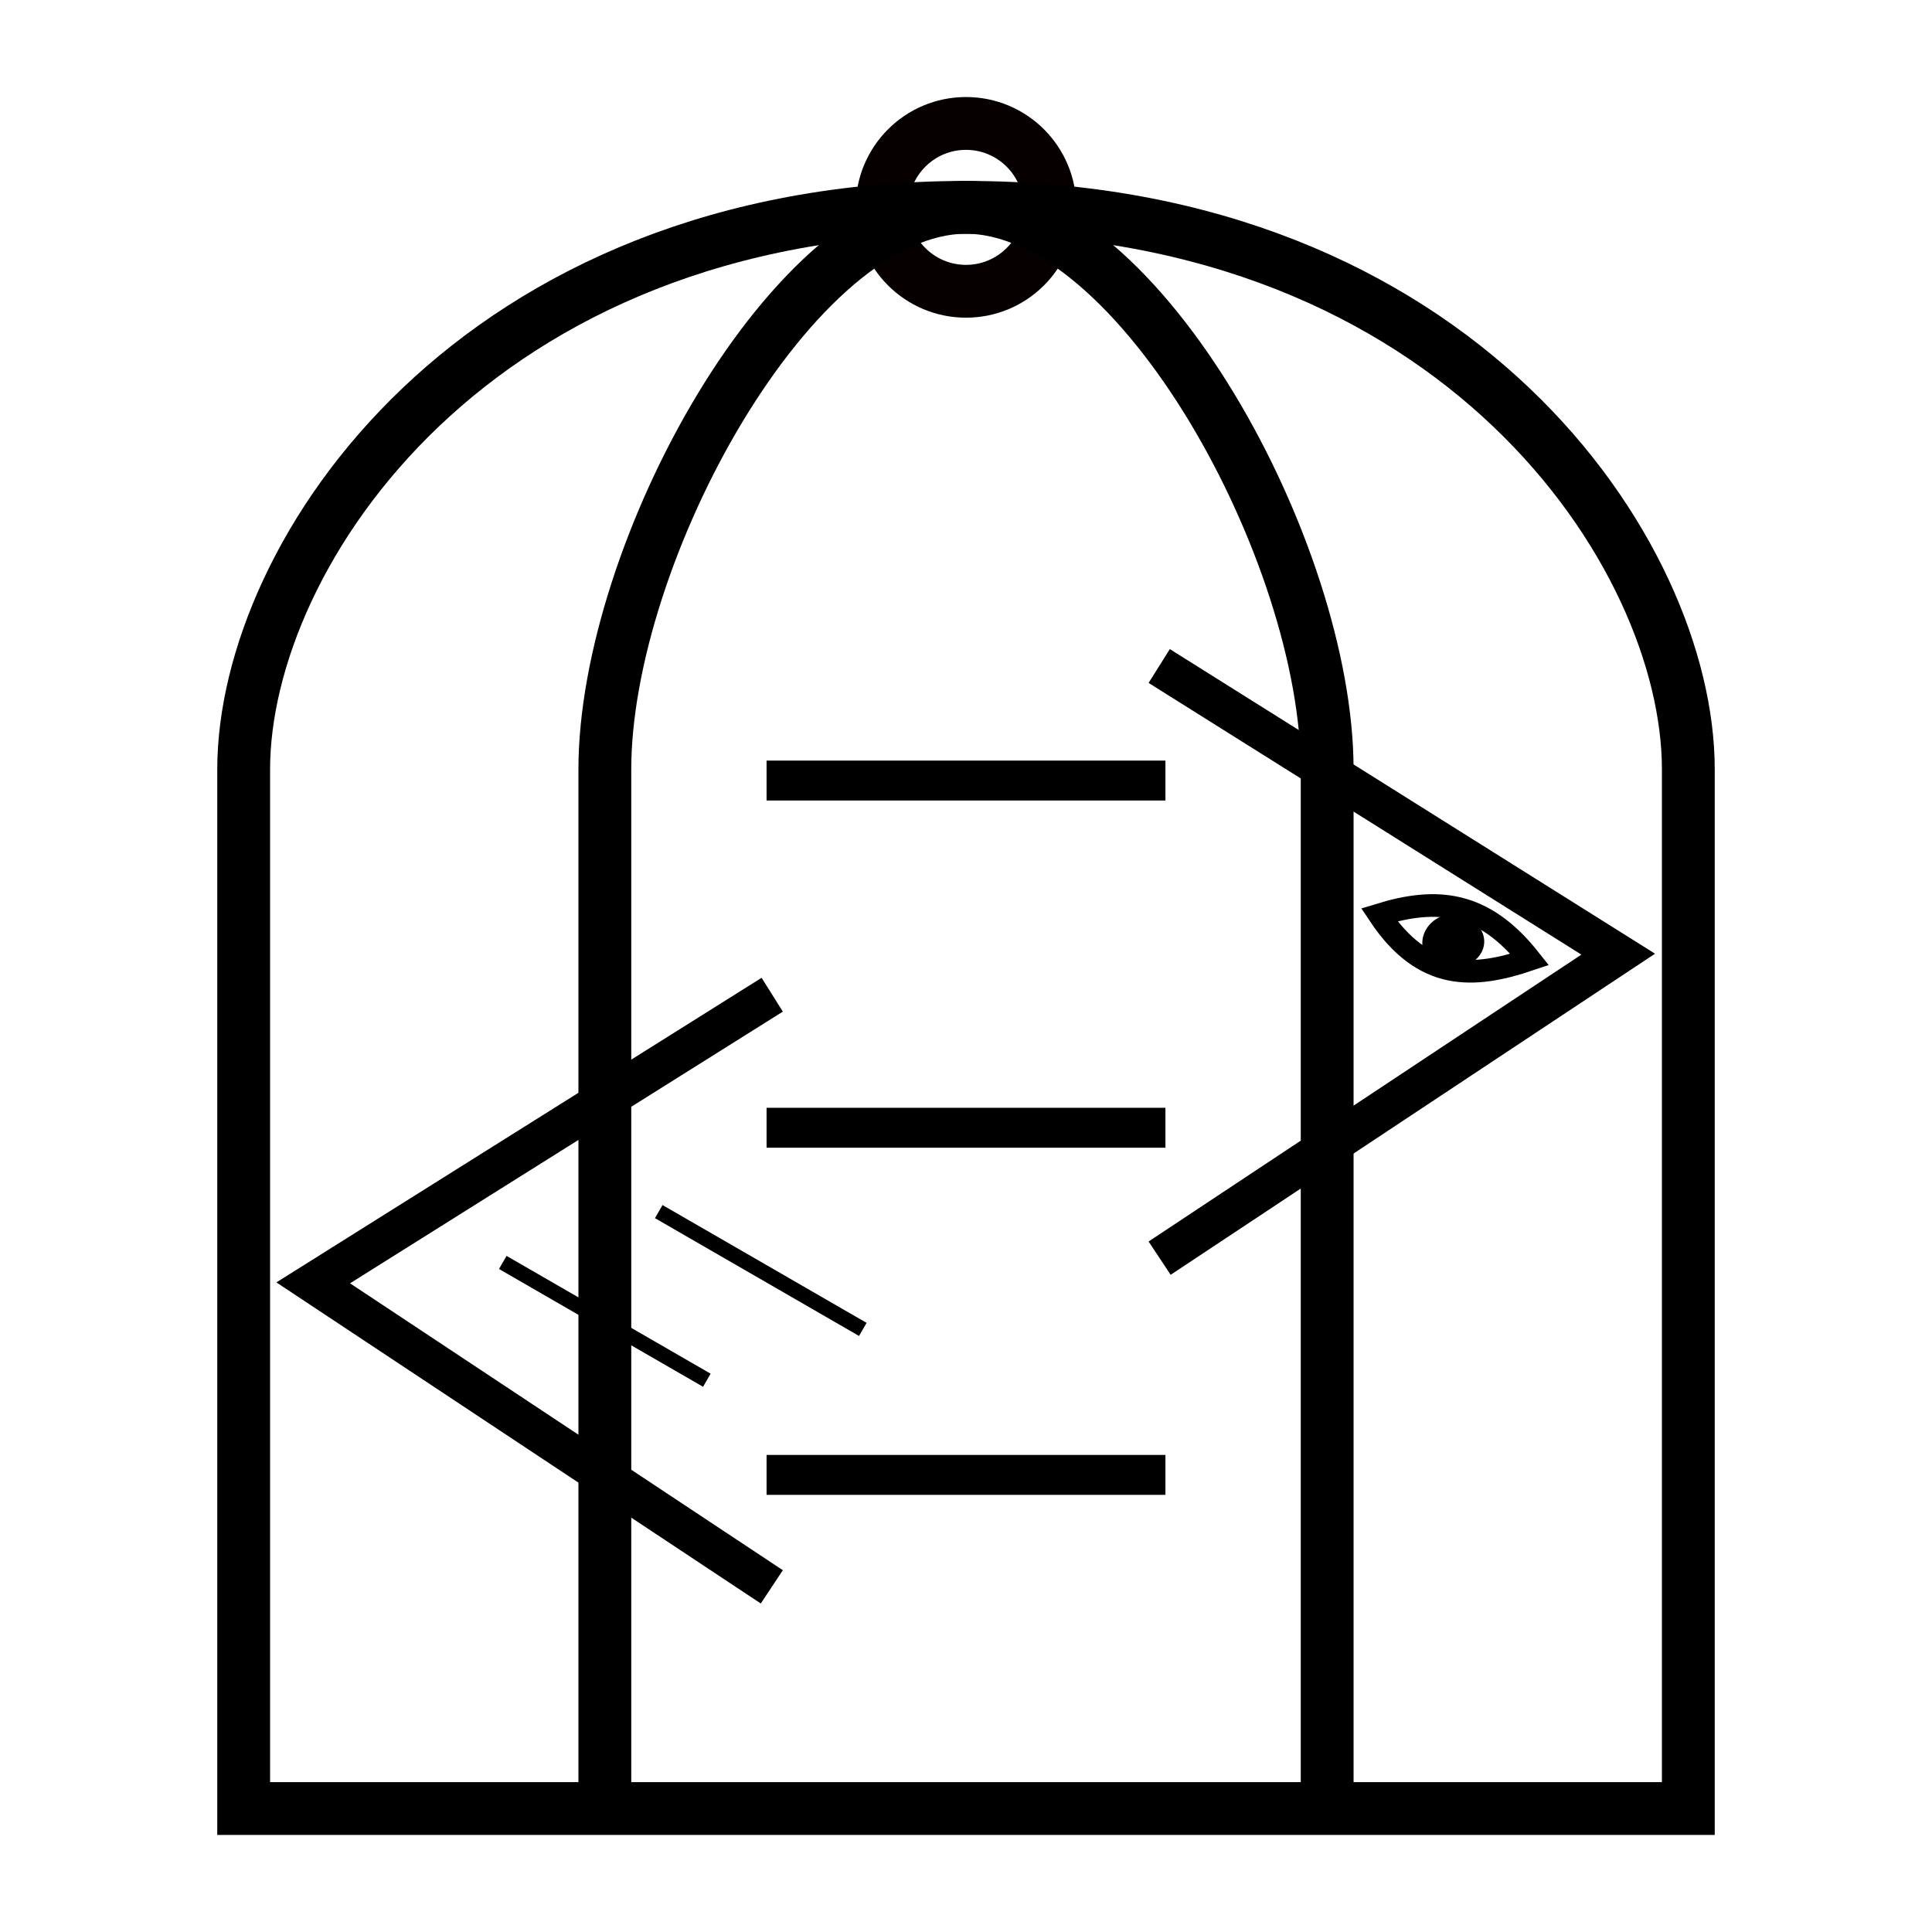
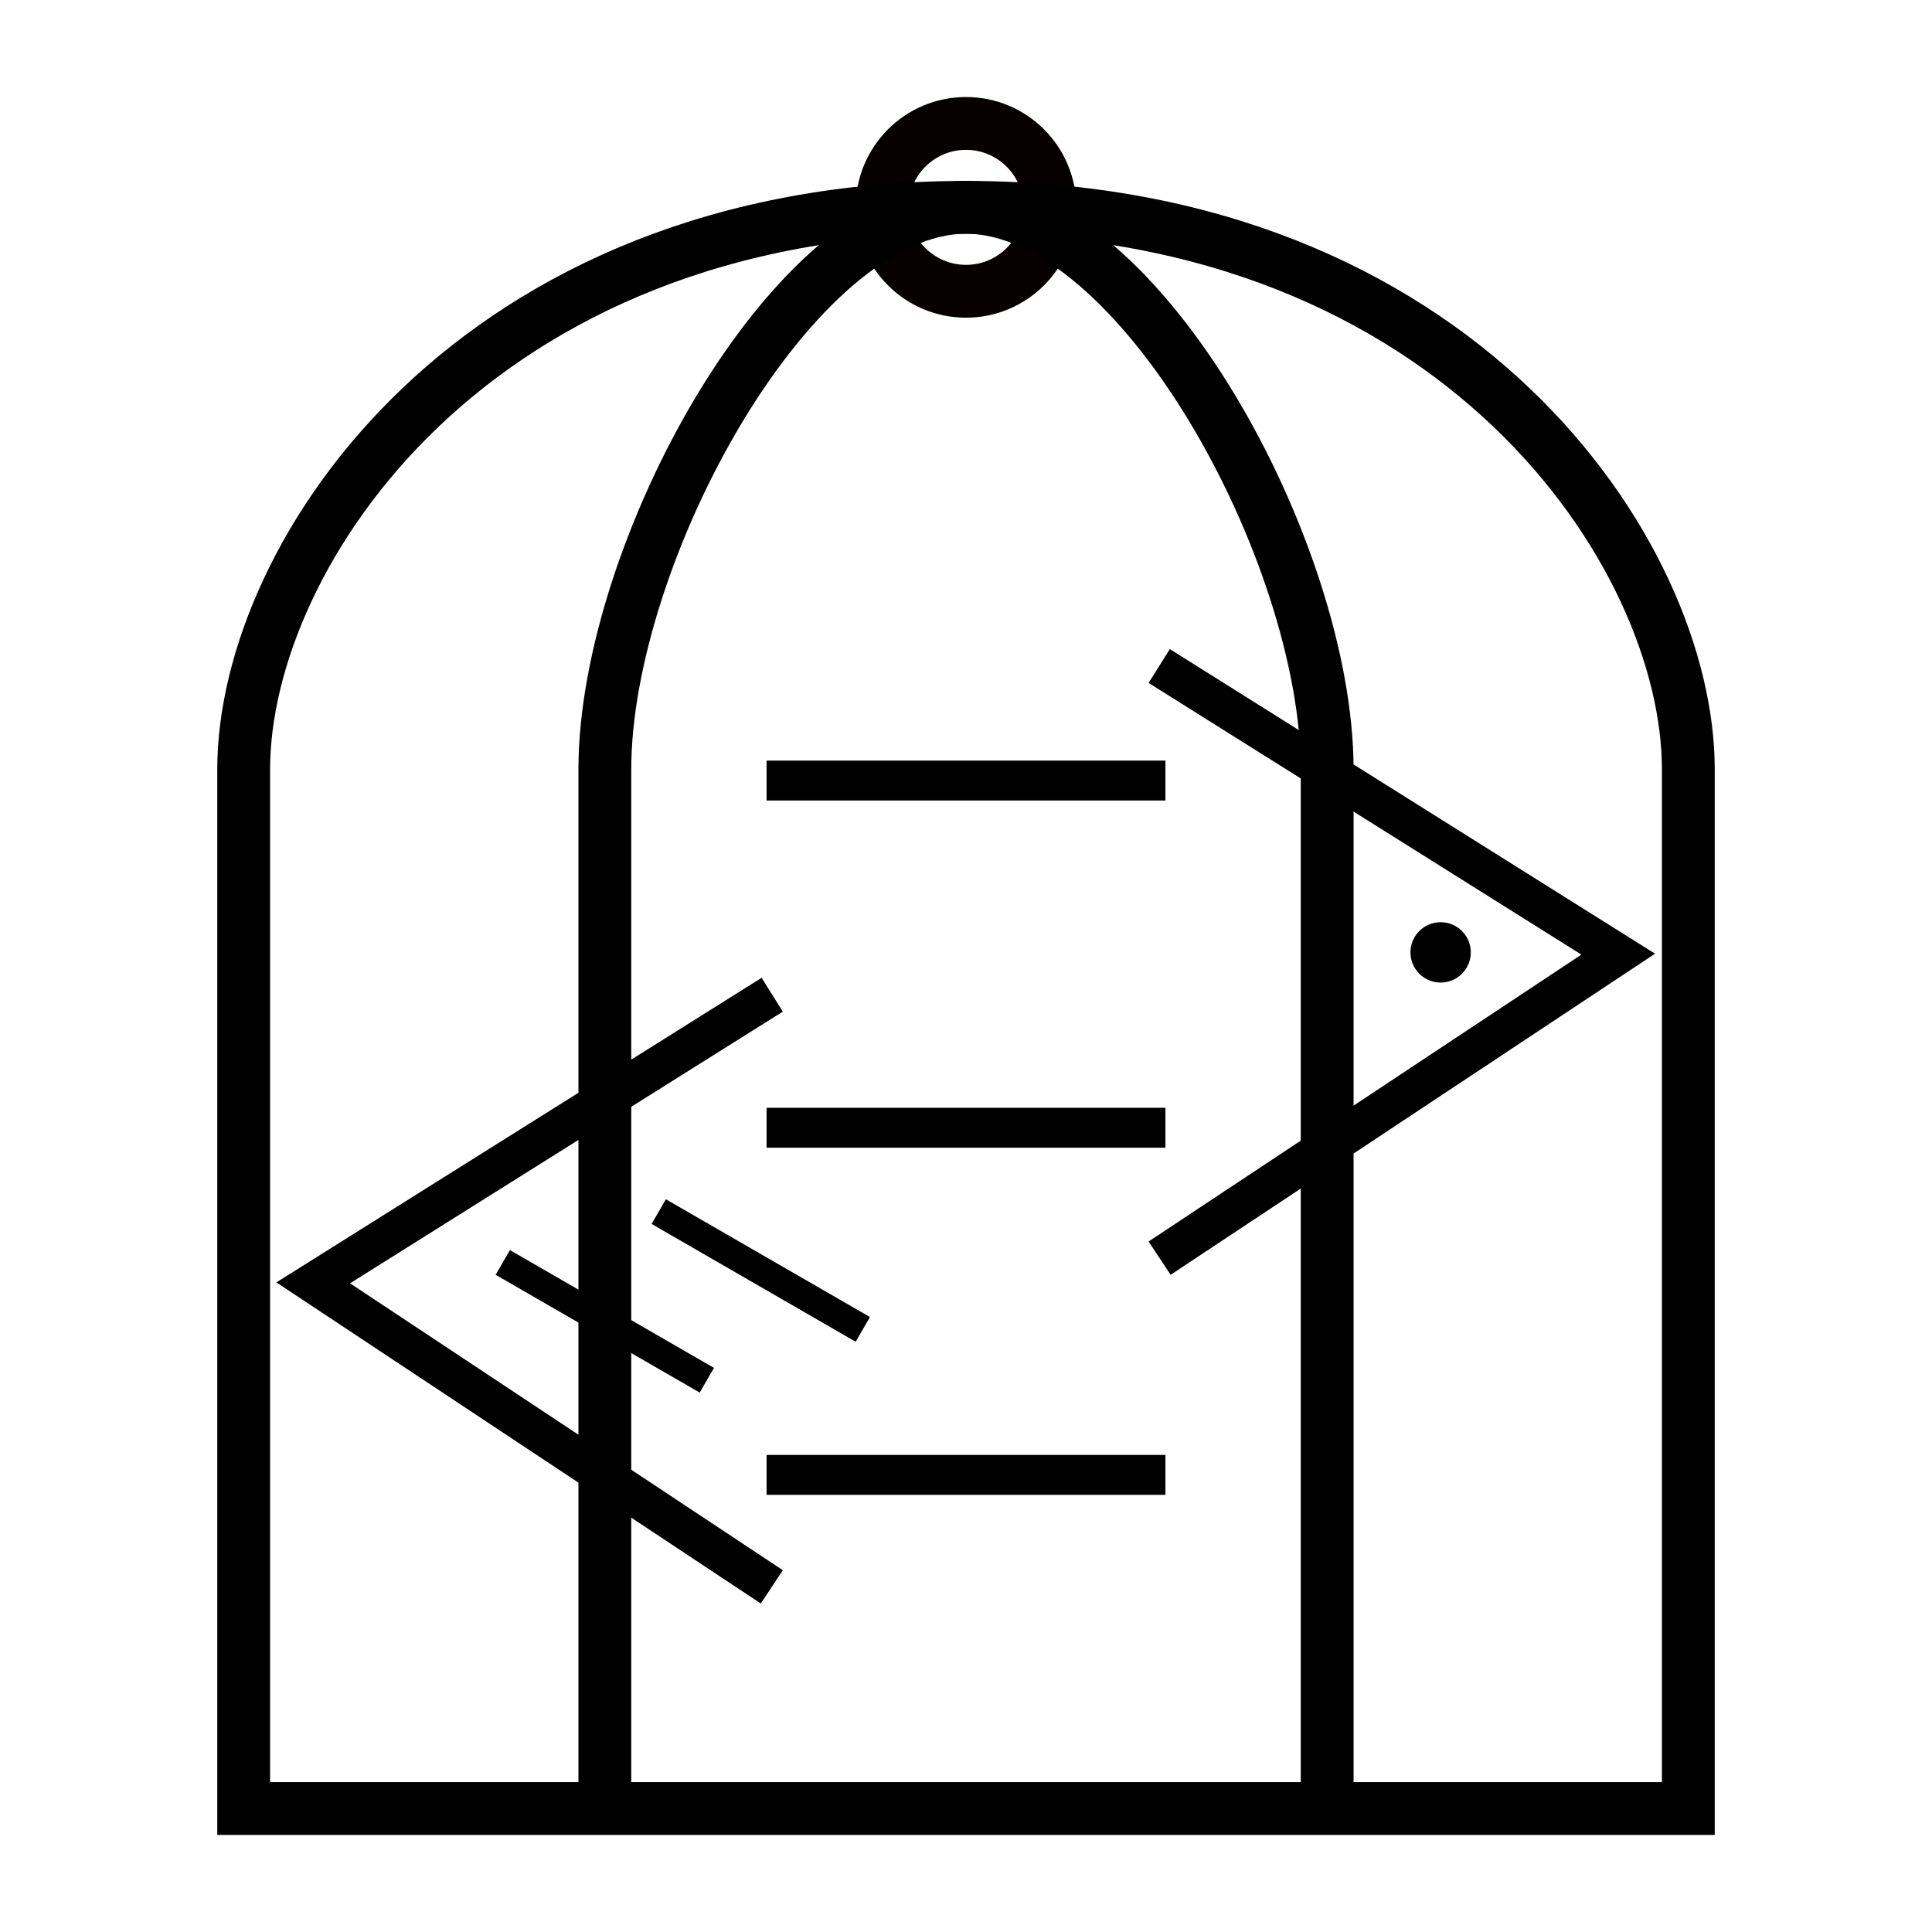
<svg xmlns="http://www.w3.org/2000/svg" width="128" height="128" viewBox="0 0 33.867 33.867" version="1.1" id="svg8">
  <defs id="defs2" />
  <g id="layer1" transform="translate(-64.26447,-80.76816)">
-     <g id="g852">
-       <path style="fill:none;stroke:#000000;stroke-width:0.7;stroke-linecap:butt;stroke-linejoin:miter;stroke-miterlimit:4;stroke-dasharray:none;stroke-opacity:1" d="m 77.702,100.537 c 6.992,0 6.992,0 6.992,0" id="path885" />
-       <path style="fill:none;stroke:#000000;stroke-width:0.7;stroke-linecap:butt;stroke-linejoin:miter;stroke-miterlimit:4;stroke-dasharray:none;stroke-opacity:1" d="m 77.702,106.622 c 6.992,0 6.992,0 6.992,0" id="path907" />
-       <path style="fill:none;stroke:#000000;stroke-width:0.7;stroke-linecap:butt;stroke-linejoin:miter;stroke-miterlimit:4;stroke-dasharray:none;stroke-opacity:1" d="m 77.702,94.451 c 6.992,0 6.992,0 6.992,0" id="path909" />
-       <path style="fill:none;stroke:#000000;stroke-width:0.7;stroke-linecap:butt;stroke-linejoin:miter;stroke-miterlimit:4;stroke-dasharray:none;stroke-opacity:1" d="m 84.585,92.443 8.046,5.051 -8.039,5.329" id="path911" />
-       <path style="fill:none;stroke:#000000;stroke-width:0.7;stroke-linecap:butt;stroke-linejoin:miter;stroke-miterlimit:4;stroke-dasharray:none;stroke-opacity:1" d="m 77.801,98.205 -8.046,5.051 8.039,5.329" id="path915" />
-       <path style="fill:none;stroke:#000000;stroke-width:0.265px;stroke-linecap:butt;stroke-linejoin:miter;stroke-opacity:1" d="m 73.078,102.898 3.577,2.065" id="path919" />
-       <path style="fill:none;stroke:#000000;stroke-width:0.265px;stroke-linecap:butt;stroke-linejoin:miter;stroke-opacity:1" d="m 75.812,102.007 3.577,2.065" id="path921" />
-     </g>
    <g id="g859">
      <circle r="1.471" cy="84.403" cx="81.198" id="path4642" style="fill:none;fill-opacity:1;stroke:#070000;stroke-width:0.926;stroke-linecap:round;stroke-miterlimit:4;stroke-dasharray:none;stroke-opacity:1" />
      <path id="path4656" d="m 81.198,84.403 c -8.607,0 -12.662,6.062 -12.662,9.852 V 112.471 H 93.86 V 94.255 c 0,-3.79 -4.055,-9.852 -12.662,-9.852" style="fill:none;stroke:#000000;stroke-width:0.926;stroke-linecap:butt;stroke-linejoin:miter;stroke-miterlimit:4;stroke-dasharray:none;stroke-dashoffset:0;stroke-opacity:1" />
      <path style="fill:none;stroke:#000000;stroke-width:0.926;stroke-linecap:butt;stroke-linejoin:miter;stroke-miterlimit:4;stroke-dasharray:none;stroke-dashoffset:0;stroke-opacity:1" d="m 81.198,84.403 c -3.039,0 -6.331,6.062 -6.331,9.852 v 18.216" id="path863" />
      <path id="path865" d="m 81.198,84.403 c 3.039,0 6.331,6.062 6.331,9.852 v 18.216" style="fill:none;stroke:#000000;stroke-width:0.926;stroke-linecap:butt;stroke-linejoin:miter;stroke-miterlimit:4;stroke-dasharray:none;stroke-dashoffset:0;stroke-opacity:1" />
    </g>
-     <g id="g883" transform="matrix(1.171454,-0.6359154,0.6359154,1.171454,-87.84975,48.86617)">
-       <path id="path4532" d="m 99.079,94.706 c 0.778,0.157 1.292,0.496 1.46,1.461 -0.771,-0.133 -1.366,-0.415 -1.46,-1.461 z" style="fill:none;stroke:#000000;stroke-width:0.298;stroke-linecap:butt;stroke-linejoin:miter;stroke-miterlimit:4;stroke-dasharray:none;stroke-opacity:1" />
-       <path id="path4534" d="m 99.995,95.33 c -0.288,-0.267 -0.659,0.009 -0.475,0.261 0.184,0.253 0.704,0.167 0.475,-0.261 z" style="fill:#000000;fill-opacity:1;stroke:#000000;stroke-width:0.219;stroke-linecap:butt;stroke-linejoin:miter;stroke-miterlimit:4;stroke-dasharray:none;stroke-opacity:1" />
+     <g id="g865">
+       <path style="fill:none;stroke:#000000;stroke-width:0.7;stroke-linecap:butt;stroke-linejoin:miter;stroke-miterlimit:4;stroke-dasharray:none;stroke-opacity:1" d="m 77.702,100.537 c 6.992,0 6.992,0 6.992,0" id="path885" />
+       <path style="fill:none;stroke:#000000;stroke-width:0.7;stroke-linecap:butt;stroke-linejoin:miter;stroke-miterlimit:4;stroke-dasharray:none;stroke-opacity:1" d="m 77.702,106.622 c 6.992,0 6.992,0 6.992,0" id="path907" />
+       <path style="fill:none;stroke:#000000;stroke-width:0.7;stroke-linecap:butt;stroke-linejoin:miter;stroke-miterlimit:4;stroke-dasharray:none;stroke-opacity:1" d="m 77.702,94.451 c 6.992,0 6.992,0 6.992,0" id="path909" />
+       <path style="fill:none;stroke:#000000;stroke-width:0.7;stroke-linecap:butt;stroke-linejoin:miter;stroke-miterlimit:4;stroke-dasharray:none;stroke-opacity:1" d="m 84.585,92.443 8.046,5.051 -8.039,5.329" id="path911" />
+       <path style="fill:none;stroke:#000000;stroke-width:0.7;stroke-linecap:butt;stroke-linejoin:miter;stroke-miterlimit:4;stroke-dasharray:none;stroke-opacity:1" d="m 77.801,98.205 -8.046,5.051 8.039,5.329" id="path915" />
+       <path style="fill:none;stroke:#000000;stroke-width:0.5;stroke-linecap:butt;stroke-linejoin:miter;stroke-opacity:1;stroke-miterlimit:4;stroke-dasharray:none" d="m 73.078,102.898 3.577,2.065" id="path919" />
+       <path style="fill:none;stroke:#000000;stroke-width:0.5;stroke-linecap:butt;stroke-linejoin:miter;stroke-opacity:1;stroke-miterlimit:4;stroke-dasharray:none" d="m 75.812,102.007 3.577,2.065" id="path921" />
+       <circle style="fill:#000000;stroke-width:0.6" id="path848" cx="89.518" cy="97.463" r="0.529" />
    </g>
  </g>
</svg>
